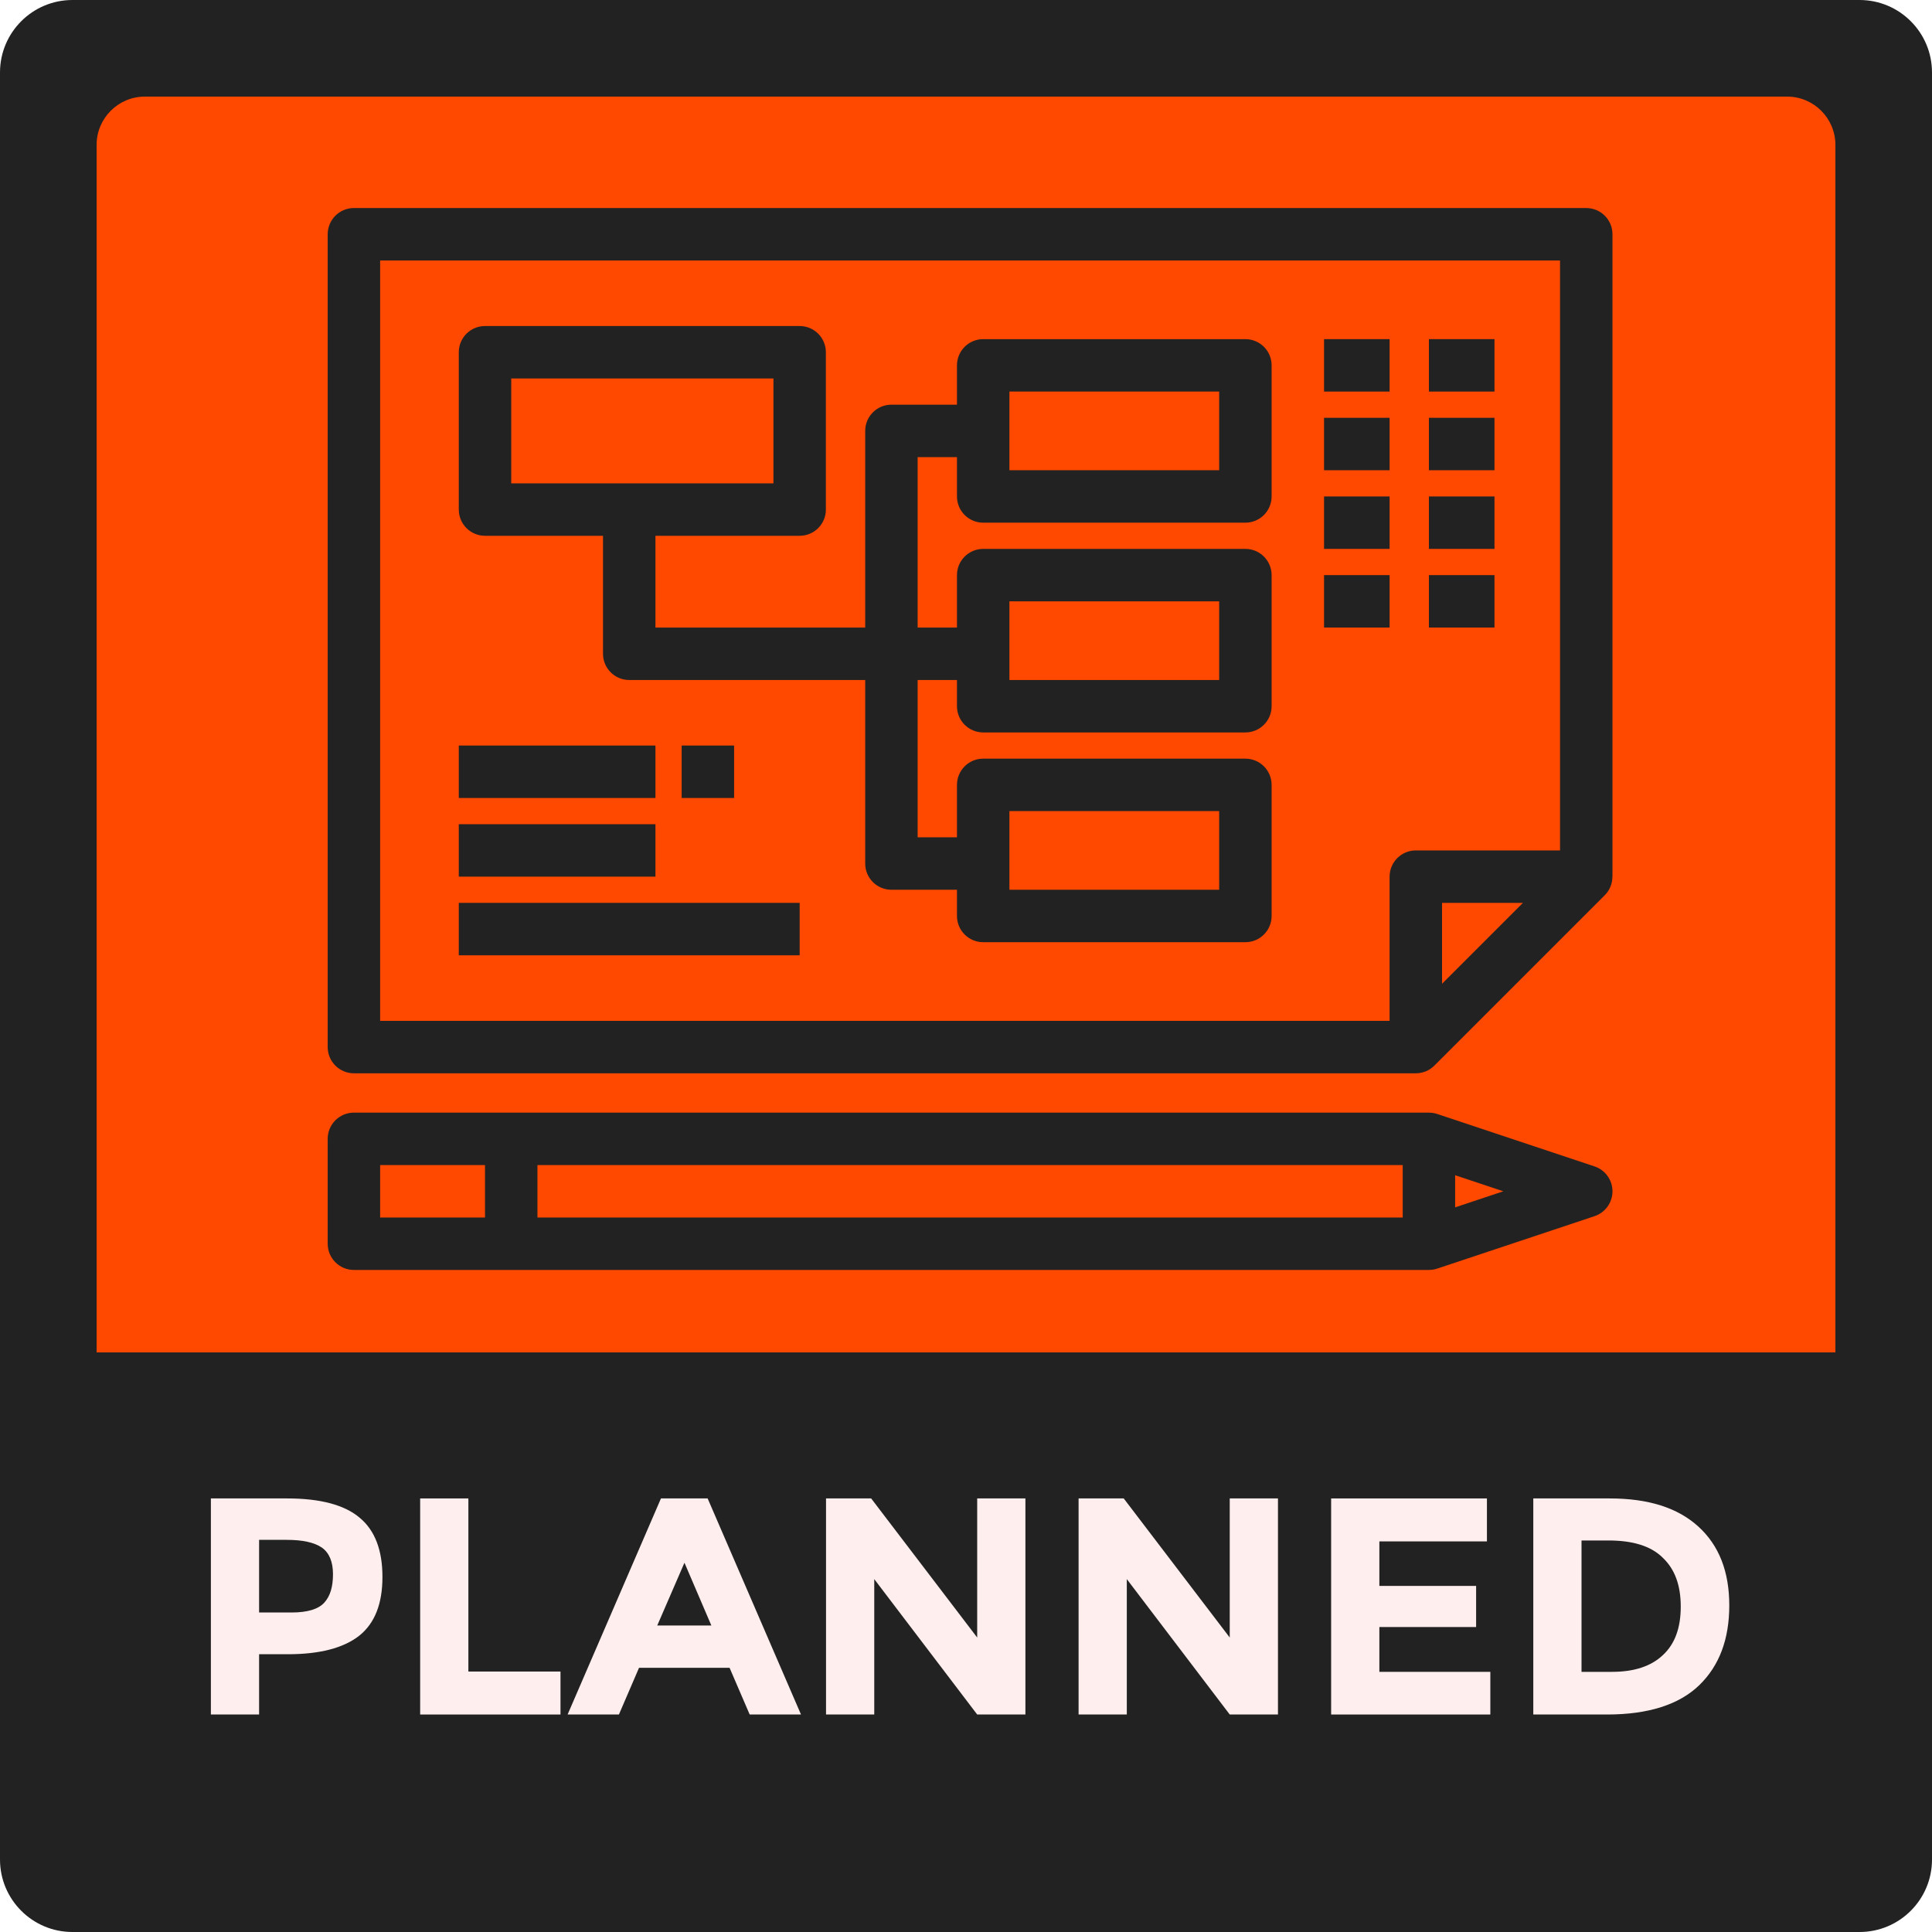
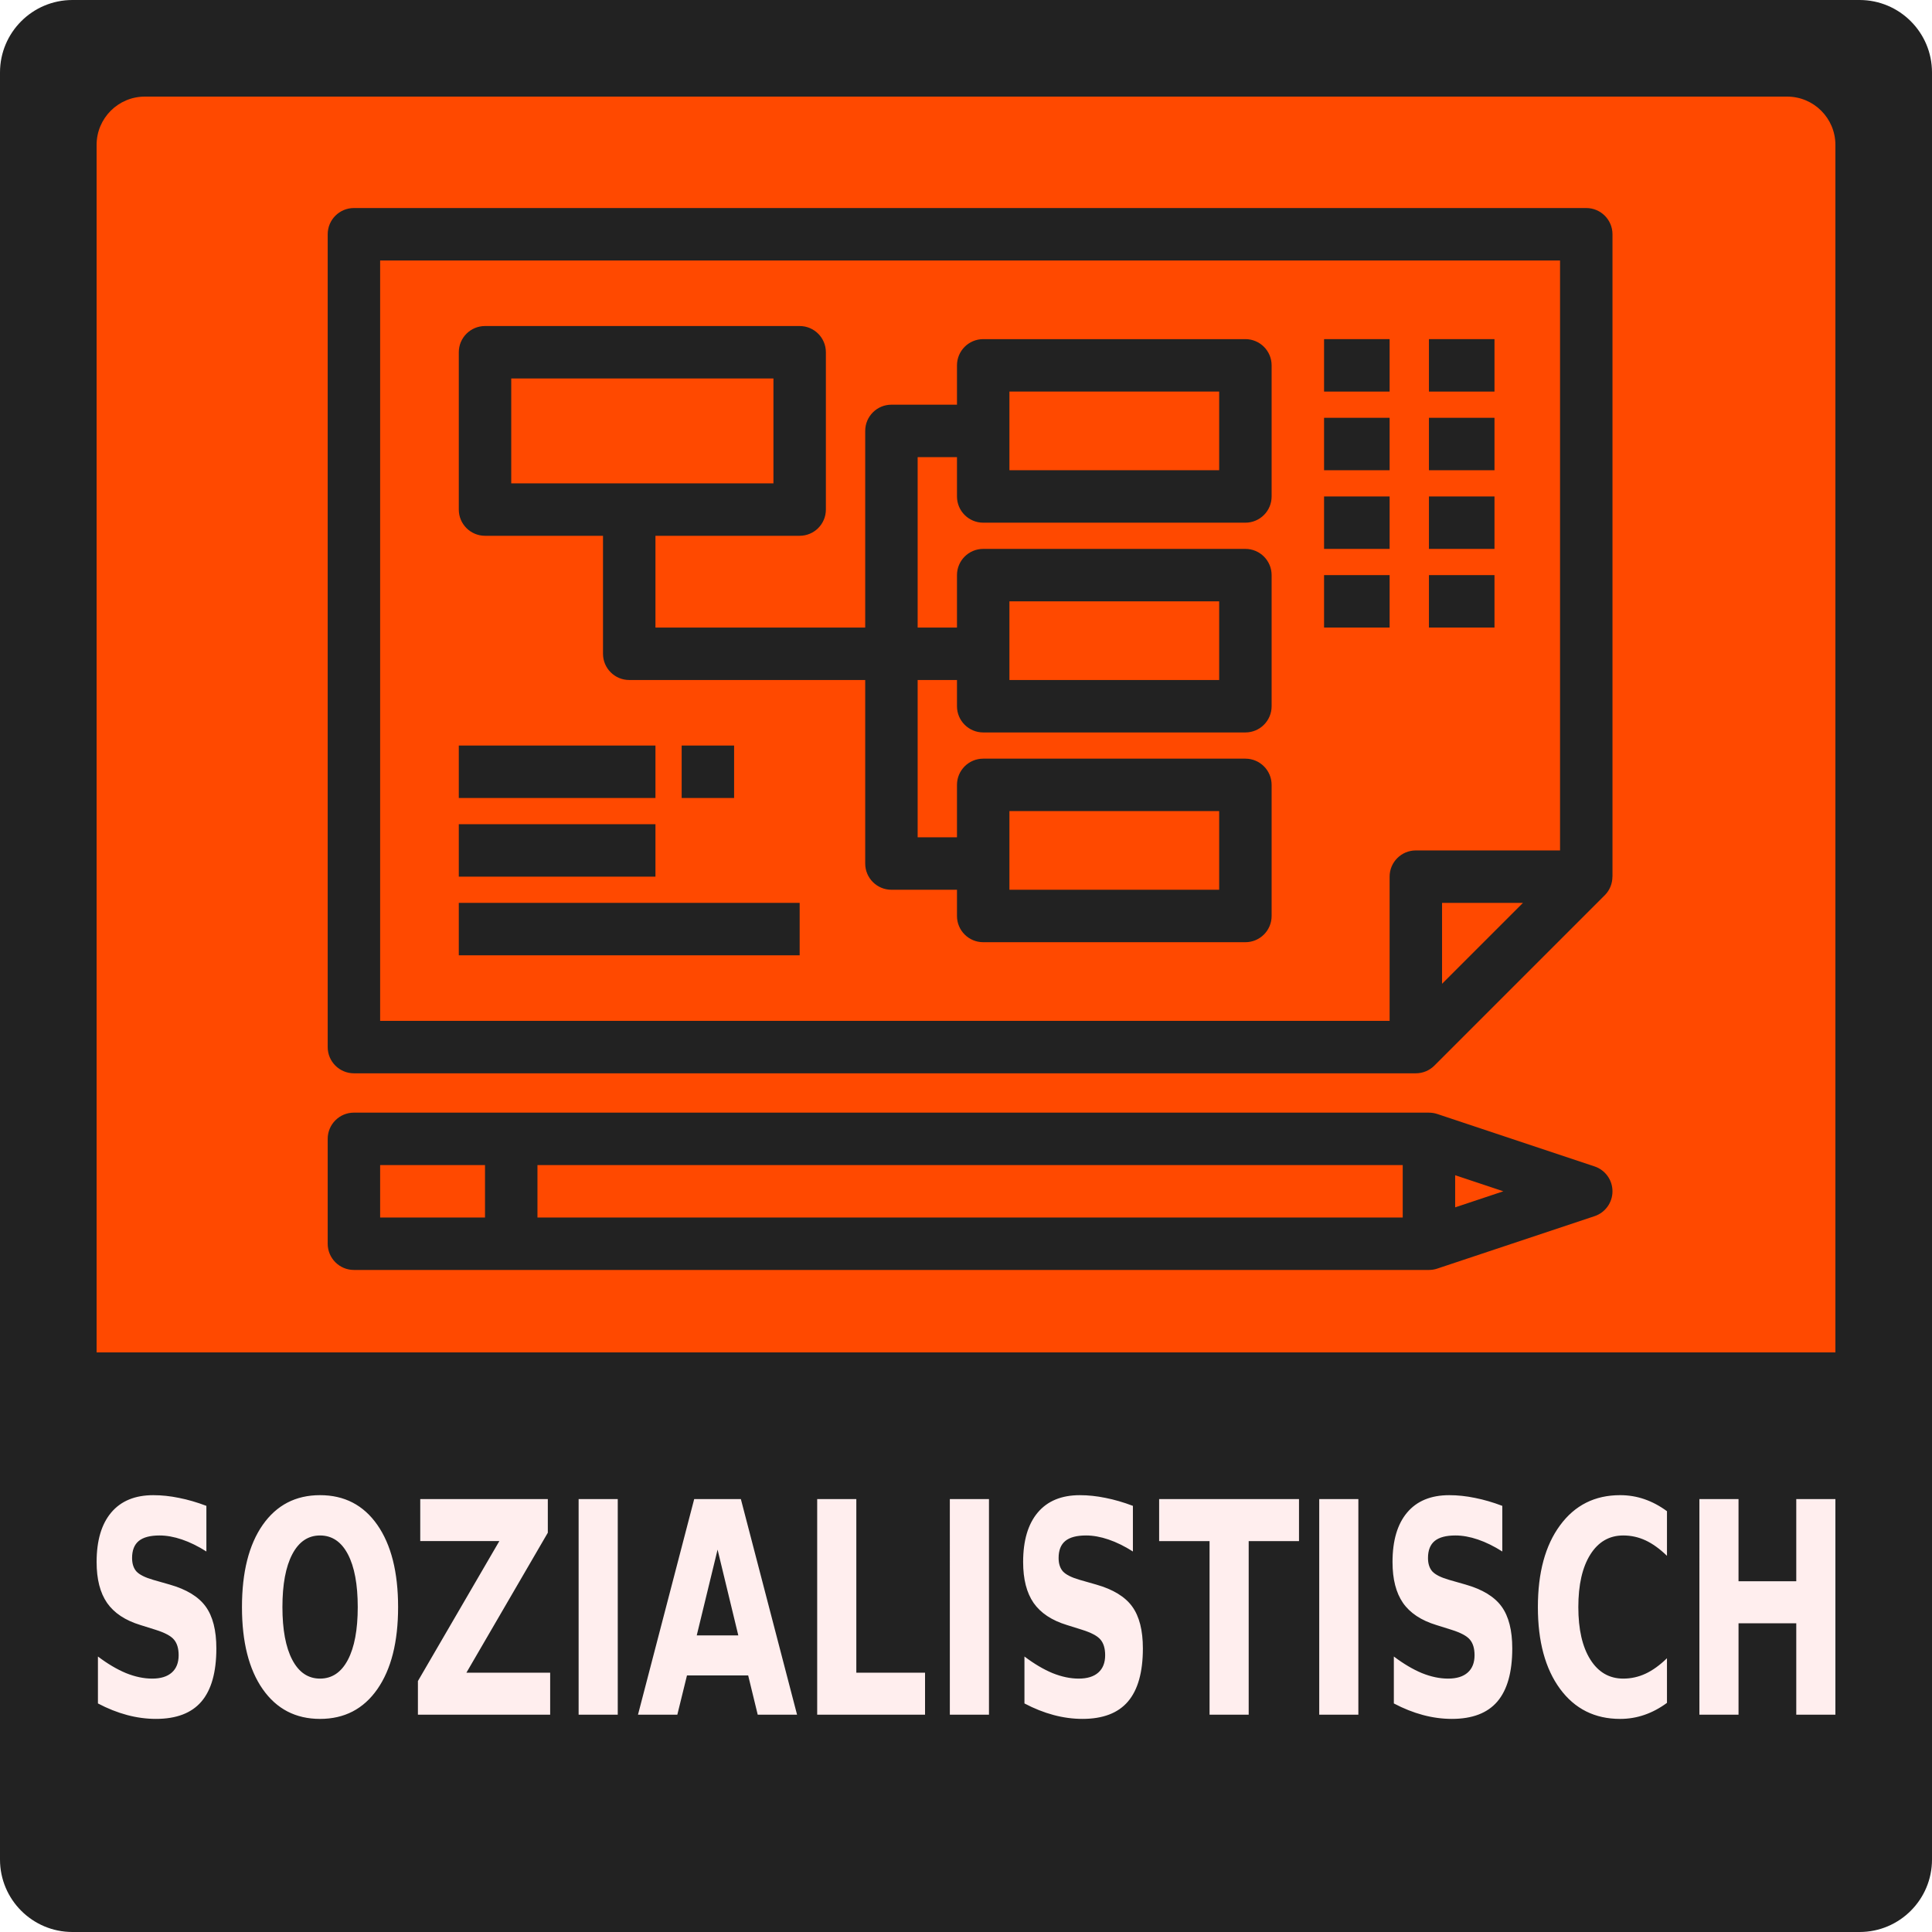
- <svg xmlns="http://www.w3.org/2000/svg" width="200" height="200" viewBox="0 0 200 200" version="1.1" xml:space="preserve" style="fill-rule:evenodd;clip-rule:evenodd;stroke-linejoin:round;stroke-miterlimit:2;">
-   <g id="Planned" transform="matrix(2,0,0,2,0,0)">
-     <path id="rect5322" d="M100,3.75C100,1.68 98.32,0 96.25,0L3.75,0C1.68,0 0,1.68 0,3.75L0,96.25C0,98.32 1.68,100 3.75,100L96.25,100C98.32,100 100,98.32 100,96.25L100,3.75Z" style="fill:rgb(34,34,34);" />
-     <path id="rect5324" d="M95,7.5C95,6.12 93.88,5 92.5,5L7.5,5C6.12,5 5,6.12 5,7.5L5,92.5C5,93.88 6.12,95 7.5,95L92.5,95C93.88,95 95,93.88 95,92.5L95,7.5Z" style="fill:rgb(255,73,0);" />
-     <path id="path5326" d="M2.75,70L2.75,95C2.75,100.817 7.433,96.25 13.25,96.25L86.75,96.25C92.567,96.25 97.25,100.817 97.25,95L97.25,70L2.75,70Z" style="fill:rgb(34,34,34);fill-rule:nonzero;" />
-     <g id="Text" transform="matrix(0.501084,0,0,0.501084,17.3409,-0.166712)">
-       <g transform="matrix(31.9308,0,0,31.9308,-15.5695,177.434)">
-         <path d="M0.333,-0.699C0.44,-0.699 0.519,-0.678 0.568,-0.636C0.617,-0.595 0.641,-0.531 0.641,-0.445C0.641,-0.358 0.616,-0.295 0.566,-0.255C0.515,-0.215 0.438,-0.195 0.335,-0.195L0.242,-0.195L0.242,0L0.086,0L0.086,-0.699L0.333,-0.699ZM0.347,-0.33C0.399,-0.33 0.434,-0.341 0.453,-0.362C0.472,-0.383 0.481,-0.413 0.481,-0.454C0.481,-0.494 0.469,-0.523 0.445,-0.54C0.42,-0.557 0.382,-0.565 0.331,-0.565L0.242,-0.565L0.242,-0.33L0.347,-0.33Z" style="fill:rgb(255,238,238);fill-rule:nonzero;" />
-       </g>
-       <g transform="matrix(31.9308,0,0,31.9308,6.04766,177.434)">
-         <path d="M0.086,0L0.086,-0.699L0.242,-0.699L0.242,-0.139L0.54,-0.139L0.54,0L0.086,0Z" style="fill:rgb(255,238,238);fill-rule:nonzero;" />
-       </g>
-       <g transform="matrix(31.9308,0,0,31.9308,24.1843,177.434)">
-         <path d="M0.584,0L0.519,-0.151L0.226,-0.151L0.161,0L-0.005,0L0.297,-0.699L0.448,-0.699L0.75,0L0.584,0ZM0.373,-0.491L0.285,-0.288L0.46,-0.288L0.373,-0.491Z" style="fill:rgb(255,238,238);fill-rule:nonzero;" />
-       </g>
-       <g transform="matrix(31.9308,0,0,31.9308,47.9728,177.434)">
-         <path d="M0.575,-0.699L0.731,-0.699L0.731,0L0.575,0L0.242,-0.438L0.242,0L0.086,0L0.086,-0.699L0.232,-0.699L0.575,-0.249L0.575,-0.699Z" style="fill:rgb(255,238,238);fill-rule:nonzero;" />
-       </g>
-       <g transform="matrix(31.9308,0,0,31.9308,74.0602,177.434)">
-         <path d="M0.575,-0.699L0.731,-0.699L0.731,0L0.575,0L0.242,-0.438L0.242,0L0.086,0L0.086,-0.699L0.232,-0.699L0.575,-0.249L0.575,-0.699Z" style="fill:rgb(255,238,238);fill-rule:nonzero;" />
-       </g>
-       <g transform="matrix(31.9308,0,0,31.9308,100.148,177.434)">
-         <path d="M0.59,-0.699L0.59,-0.56L0.242,-0.56L0.242,-0.416L0.555,-0.416L0.555,-0.283L0.242,-0.283L0.242,-0.138L0.601,-0.138L0.601,0L0.086,0L0.086,-0.699L0.59,-0.699Z" style="fill:rgb(255,238,238);fill-rule:nonzero;" />
-       </g>
-       <g transform="matrix(31.9308,0,0,31.9308,121.03,177.434)">
-         <path d="M0.333,-0.699C0.458,-0.699 0.553,-0.669 0.62,-0.608C0.687,-0.547 0.72,-0.462 0.72,-0.353C0.72,-0.244 0.688,-0.158 0.623,-0.095C0.558,-0.032 0.458,0 0.325,0L0.086,0L0.086,-0.699L0.333,-0.699ZM0.341,-0.138C0.412,-0.138 0.467,-0.156 0.505,-0.192C0.544,-0.228 0.563,-0.28 0.563,-0.349C0.563,-0.418 0.544,-0.47 0.505,-0.507C0.467,-0.545 0.408,-0.563 0.329,-0.563L0.242,-0.563L0.242,-0.138L0.341,-0.138Z" style="fill:rgb(255,238,238);fill-rule:nonzero;" />
-       </g>
-     </g>
-     <g id="planning-svgrepo-com" transform="matrix(0.135714,0,0,0.135714,50.2113,38.25)">
-       <g transform="matrix(1,0,0,1,-245,-245)">
-         <g>
-           <path d="M10,372.5L415,372.5C417.602,372.499 420.159,371.484 422.071,369.571L487.071,304.571C488.983,302.658 489.975,300.101 489.976,297.5L490,297.5L490,52.5C490,46.978 485.523,42.5 480,42.5L10,42.5C4.477,42.5 0,46.978 0,52.5L0,362.5C0,368.022 4.477,372.5 10,372.5ZM425,338.357L425,307.5L455.858,307.5L425,338.357ZM20,62.5L470,62.5L470,287.5L415,287.5C409.477,287.5 405,291.978 405,297.5L405,352.5L20,352.5L20,62.5Z" style="fill:rgb(34,34,34);fill-rule:nonzero;" />
-           <path d="M350,92.5L250,92.5C244.477,92.5 240,96.978 240,102.5L240,117.5L215,117.5C209.477,117.5 205,121.978 205,127.5L205,202.5L125,202.5L125,167.5L180,167.5C185.523,167.5 190,163.022 190,157.5L190,97.5C190,91.978 185.523,87.5 180,87.5L60,87.5C54.477,87.5 50,91.978 50,97.5L50,157.5C50,163.022 54.477,167.5 60,167.5L105,167.5L105,212.5C105,218.022 109.477,222.5 115,222.5L205,222.5L205,292.5C205,298.022 209.477,302.5 215,302.5L240,302.5L240,312.5C240,318.022 244.477,322.5 250,322.5L350,322.5C355.523,322.5 360,318.022 360,312.5L360,262.5C360,256.978 355.523,252.5 350,252.5L250,252.5C244.477,252.5 240,256.978 240,262.5L240,282.5L225,282.5L225,222.5L240,222.5L240,232.5C240,238.022 244.477,242.5 250,242.5L350,242.5C355.523,242.5 360,238.022 360,232.5L360,182.5C360,176.978 355.523,172.5 350,172.5L250,172.5C244.477,172.5 240,176.978 240,182.5L240,202.5L225,202.5L225,137.5L240,137.5L240,152.5C240,158.022 244.477,162.5 250,162.5L350,162.5C355.523,162.5 360,158.022 360,152.5L360,102.5C360,96.978 355.523,92.5 350,92.5ZM70,147.5L70,107.5L170,107.5L170,147.5L70,147.5ZM260,272.5L340,272.5L340,302.5L260,302.5L260,272.5ZM260,192.5L340,192.5L340,222.5L260,222.5L260,192.5ZM340,142.5L260,142.5L260,112.5L340,112.5L340,142.5Z" style="fill:rgb(34,34,34);fill-rule:nonzero;" />
-           <rect x="50" y="247.5" width="75" height="20" style="fill:rgb(34,34,34);" />
-           <rect x="50" y="277.5" width="75" height="20" style="fill:rgb(34,34,34);" />
-           <rect x="50" y="307.5" width="130" height="20" style="fill:rgb(34,34,34);" />
-           <rect x="135" y="247.5" width="20" height="20" style="fill:rgb(34,34,34);" />
-           <rect x="380" y="92.5" width="25" height="20" style="fill:rgb(34,34,34);" />
-           <rect x="420" y="92.5" width="25" height="20" style="fill:rgb(34,34,34);" />
-           <rect x="380" y="122.5" width="25" height="20" style="fill:rgb(34,34,34);" />
-           <rect x="420" y="122.5" width="25" height="20" style="fill:rgb(34,34,34);" />
-           <rect x="380" y="152.5" width="25" height="20" style="fill:rgb(34,34,34);" />
-           <rect x="420" y="152.5" width="25" height="20" style="fill:rgb(34,34,34);" />
-           <rect x="380" y="182.5" width="25" height="20" style="fill:rgb(34,34,34);" />
-           <rect x="420" y="182.5" width="25" height="20" style="fill:rgb(34,34,34);" />
-           <path d="M483.162,408.013L423.162,388.013C422.129,387.669 421.062,387.515 420,387.515L420,387.5L10,387.5C4.477,387.5 0,391.978 0,397.5L0,437.5C0,443.022 4.477,447.5 10,447.5L420.001,447.5C421.062,447.5 422.13,447.331 423.162,446.987L483.162,426.987C487.245,425.626 490,421.804 490,417.5C490,413.196 487.246,409.374 483.162,408.013ZM60,427.5L20,427.5L20,407.5L60,407.5L60,427.5ZM410,427.5L80,427.5L80,407.5L410,407.5L410,427.5ZM430,423.626L430,411.374L448.377,417.5L430,423.626Z" style="fill:rgb(34,34,34);fill-rule:nonzero;" />
-         </g>
-       </g>
-     </g>
+ <svg xmlns="http://www.w3.org/2000/svg" width="200" height="200" xml:space="preserve" style="fill-rule:evenodd;clip-rule:evenodd;stroke-linejoin:round;stroke-miterlimit:2">
+   <path d="M100 3.75C100 1.68 98.32 0 96.25 0H3.75C1.68 0 0 1.68 0 3.75v92.5C0 98.32 1.68 100 3.75 100h92.5c2.07 0 3.75-1.68 3.75-3.75V3.75z" style="fill:#222" transform="scale(2)" />
+   <path d="M95 7.5A2.5 2.5 0 0 0 92.5 5h-85A2.5 2.5 0 0 0 5 7.5v85A2.5 2.5 0 0 0 7.5 95h85a2.5 2.5 0 0 0 2.5-2.5v-85z" style="fill:#ff4900" transform="scale(2)" />
+   <path d="M2.75 70v25c0 5.817 4.683 1.25 10.5 1.25h73.5c5.817 0 10.5 4.567 10.5-1.25V70H2.75z" style="fill:#222;fill-rule:nonzero" transform="scale(2)" />
+   <path d="M10 372.5h405a9.996 9.996 0 0 0 7.071-2.929l65-65c1.912-1.913 2.904-4.47 2.905-7.071H490v-245c0-5.522-4.477-10-10-10H10c-5.523 0-10 4.478-10 10v310c0 5.522 4.477 10 10 10zm415-34.143V307.5h30.858L425 338.357zM20 62.5h450v225h-55c-5.523 0-10 4.478-10 10v55H20v-290z" style="fill:#222;fill-rule:nonzero" transform="translate(33.923 10) scale(.27143)" />
+   <path d="M350 92.5H250c-5.523 0-10 4.478-10 10v15h-25c-5.523 0-10 4.478-10 10v75h-80v-35h55c5.523 0 10-4.478 10-10v-60c0-5.522-4.477-10-10-10H60c-5.523 0-10 4.478-10 10v60c0 5.522 4.477 10 10 10h45v45c0 5.522 4.477 10 10 10h90v70c0 5.522 4.477 10 10 10h25v10c0 5.522 4.477 10 10 10h100c5.523 0 10-4.478 10-10v-50c0-5.522-4.477-10-10-10H250c-5.523 0-10 4.478-10 10v20h-15v-60h15v10c0 5.522 4.477 10 10 10h100c5.523 0 10-4.478 10-10v-50c0-5.522-4.477-10-10-10H250c-5.523 0-10 4.478-10 10v20h-15v-65h15v15c0 5.522 4.477 10 10 10h100c5.523 0 10-4.478 10-10v-50c0-5.522-4.477-10-10-10zm-280 55v-40h100v40H70zm190 125h80v30h-80v-30zm0-80h80v30h-80v-30zm80-50h-80v-30h80v30z" style="fill:#222;fill-rule:nonzero" transform="translate(33.923 10) scale(.27143)" />
+   <path style="fill:#222" d="M50 247.5h75v20H50zm0 30h75v20H50zm0 30h130v20H50zm85-60h20v20h-20zm245-155h25v20h-25zm40 0h25v20h-25zm-40 30h25v20h-25zm40 0h25v20h-25zm-40 30h25v20h-25zm40 0h25v20h-25zm-40 30h25v20h-25zm40 0h25v20h-25z" transform="translate(33.923 10) scale(.27143)" />
+   <path d="m483.162 408.013-60-20a9.983 9.983 0 0 0-3.162-.498v-.015H10c-5.523 0-10 4.478-10 10v40c0 5.522 4.477 10 10 10h410.001a9.995 9.995 0 0 0 3.161-.513l60-20a10.001 10.001 0 0 0 0-18.974zM60 427.5H20v-20h40v20zm350 0H80v-20h330v20zm20-3.874v-12.252l18.377 6.126L430 423.626z" style="fill:#222;fill-rule:nonzero" transform="translate(33.923 10) scale(.27143)" />
+   <g aria-label="SOZIALISTISCH" style="font-weight:700;font-size:26.121px;line-height:1.25;font-family:sans-serif;-inkscape-font-specification:'sans-serif Bold';text-align:center;letter-spacing:0;word-spacing:0;text-anchor:middle;fill:#fee;fill-opacity:1;stroke-width:.653">
+     <path d="M26.805 130.19v4.031q-1.568-.701-3.06-1.058-1.493-.357-2.82-.357-1.76 0-2.601.484-.842.485-.842 1.505 0 .765.561 1.2.574.42 2.066.726l2.092.421q3.176.638 4.515 1.939 1.34 1.3 1.34 3.698 0 3.15-1.875 4.694-1.863 1.53-5.702 1.53-1.81 0-3.635-.344-1.824-.344-3.647-1.02v-4.145q1.823.969 3.52 1.466 1.709.485 3.29.485 1.607 0 2.462-.536.855-.535.855-1.53 0-.893-.587-1.378-.574-.484-2.309-.867l-1.9-.42q-2.857-.613-4.184-1.952-1.313-1.34-1.313-3.61 0-2.844 1.836-4.374 1.837-1.53 5.28-1.53 1.57 0 3.228.241 1.658.23 3.43.702zM41.065 132.806q-2.245 0-3.482 1.658t-1.237 4.668q0 2.997 1.237 4.655 1.237 1.658 3.482 1.658 2.257 0 3.495-1.658 1.237-1.658 1.237-4.655 0-3.01-1.237-4.668-1.238-1.658-3.495-1.658zm0-3.559q4.591 0 7.193 2.627 2.602 2.628 2.602 7.258 0 4.617-2.602 7.244-2.602 2.628-7.193 2.628-4.579 0-7.194-2.628-2.601-2.627-2.601-7.244 0-4.63 2.601-7.258 2.615-2.627 7.194-2.627zM53.64 129.591h16.007v2.972l-10.216 12.36h10.51v3.71H53.347v-2.971l10.217-12.36H53.64zM73.512 129.591h4.91v19.043h-4.91zM94.786 145.164h-7.678l-1.212 3.47H80.96l7.054-19.043h5.854l7.053 19.043h-4.936zm-6.454-3.532h5.217l-2.602-7.577zM103.446 129.591h4.91v15.331h8.623v3.712h-13.533zM120.09 129.591h4.911v19.043h-4.91zM143.061 130.19v4.031q-1.568-.701-3.06-1.058-1.493-.357-2.82-.357-1.76 0-2.601.484-.842.485-.842 1.505 0 .765.561 1.2.574.42 2.066.726l2.092.421q3.176.638 4.515 1.939 1.34 1.3 1.34 3.698 0 3.15-1.876 4.694-1.862 1.53-5.7 1.53-1.812 0-3.636-.344t-3.648-1.02v-4.145q1.824.969 3.52 1.466 1.71.485 3.291.485 1.607 0 2.462-.536.854-.535.854-1.53 0-.893-.586-1.378-.574-.484-2.309-.867l-1.9-.42q-2.857-.613-4.184-1.952-1.313-1.34-1.313-3.61 0-2.844 1.836-4.374 1.837-1.53 5.28-1.53 1.57 0 3.227.241 1.658.23 3.431.702zM146.352 129.591h17.55v3.712h-6.313v15.33h-4.91v-15.33h-6.327zM166.44 129.591h4.91v19.043h-4.91zM189.41 130.19v4.031q-1.568-.701-3.06-1.058-1.493-.357-2.82-.357-1.76 0-2.601.484-.842.485-.842 1.505 0 .765.561 1.2.574.42 2.067.726l2.091.421q3.176.638 4.515 1.939 1.34 1.3 1.34 3.698 0 3.15-1.875 4.694-1.862 1.53-5.702 1.53-1.81 0-3.635-.344-1.823-.344-3.647-1.02v-4.145q1.824.969 3.52 1.466 1.709.485 3.29.485 1.608 0 2.462-.536.855-.535.855-1.53 0-.893-.587-1.378-.574-.484-2.309-.867l-1.9-.42q-2.857-.613-4.183-1.952-1.314-1.34-1.314-3.61 0-2.844 1.837-4.374 1.836-1.53 5.28-1.53 1.569 0 3.227.241 1.658.23 3.43.702zM210.073 147.588q-1.352.701-2.819 1.058-1.467.358-3.061.358-4.757 0-7.538-2.653-2.78-2.666-2.78-7.22 0-4.565 2.78-7.218 2.78-2.666 7.538-2.666 1.594 0 3.061.357 1.467.357 2.819 1.059v3.94q-1.365-.93-2.691-1.364-1.327-.433-2.794-.433-2.627 0-4.132 1.683-1.505 1.684-1.505 4.643 0 2.946 1.505 4.63 1.505 1.683 4.132 1.683 1.467 0 2.794-.434 1.326-.433 2.69-1.364zM214.141 129.591h4.91v7.258h7.245v-7.258h4.91v19.043h-4.91v-8.074h-7.244v8.074h-4.91z" style="stroke-width:.653" transform="matrix(.82502 0 0 1.17232 -.75 3.26)" />
  </g>
</svg>
